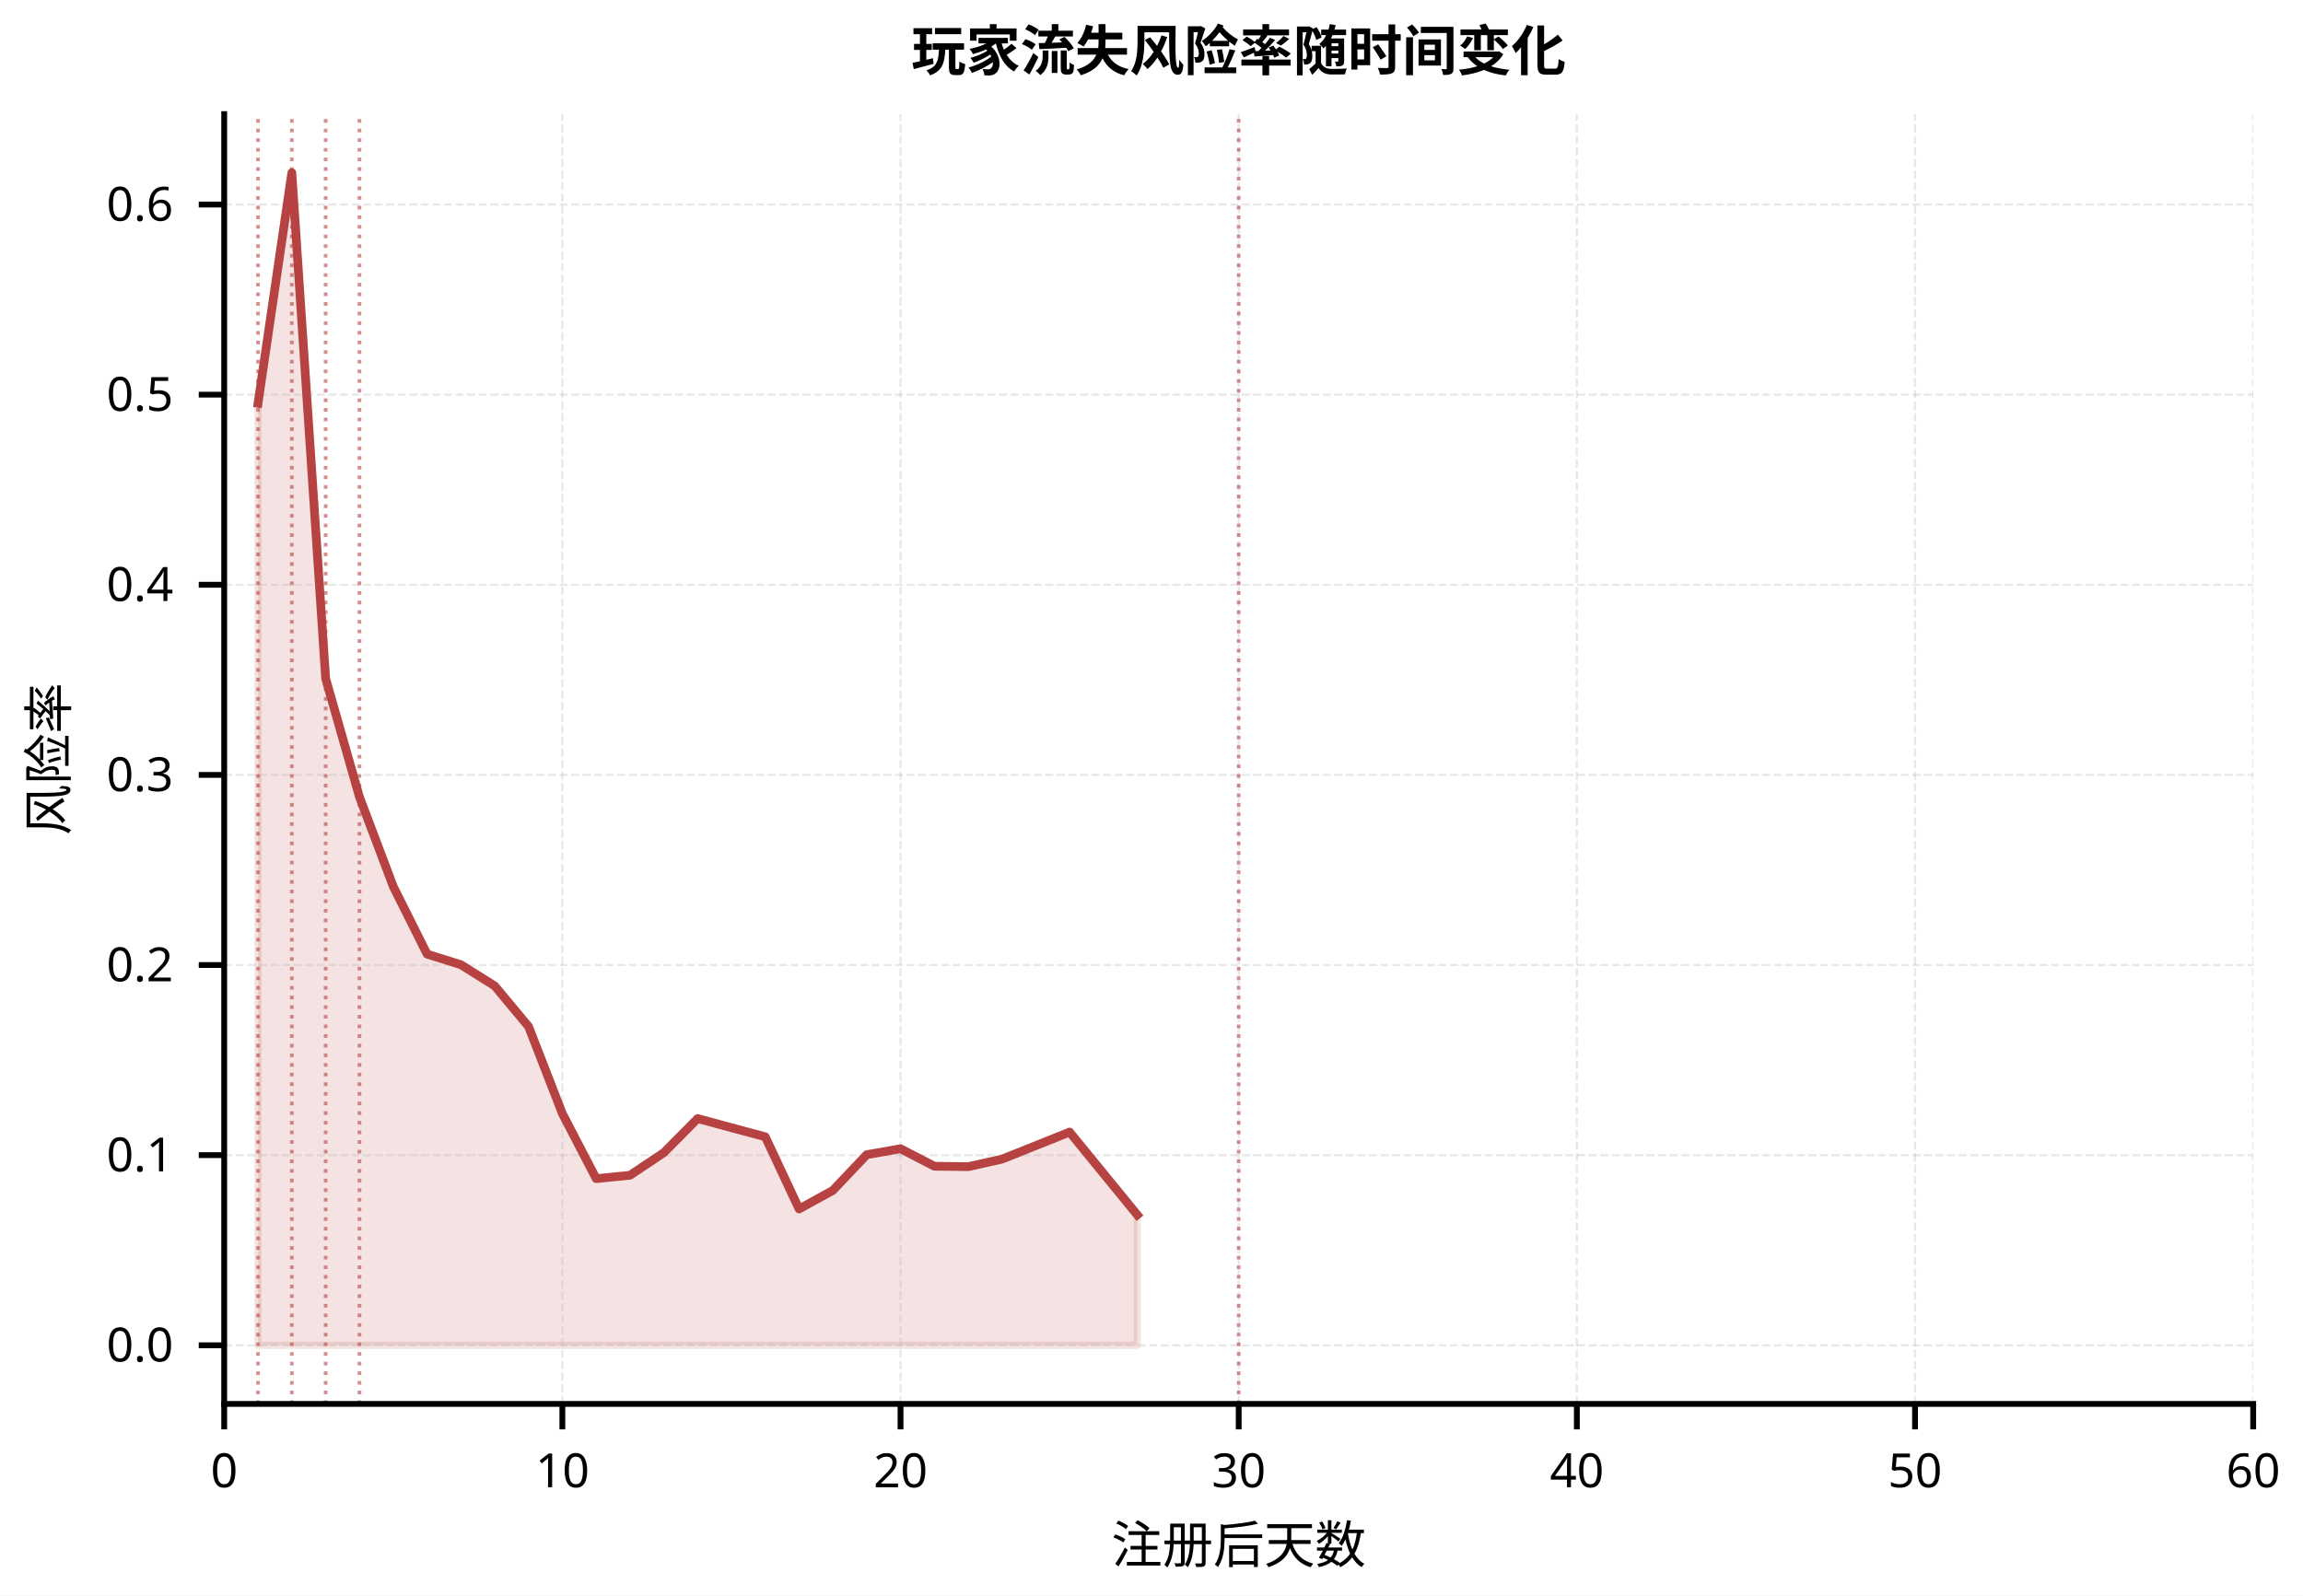
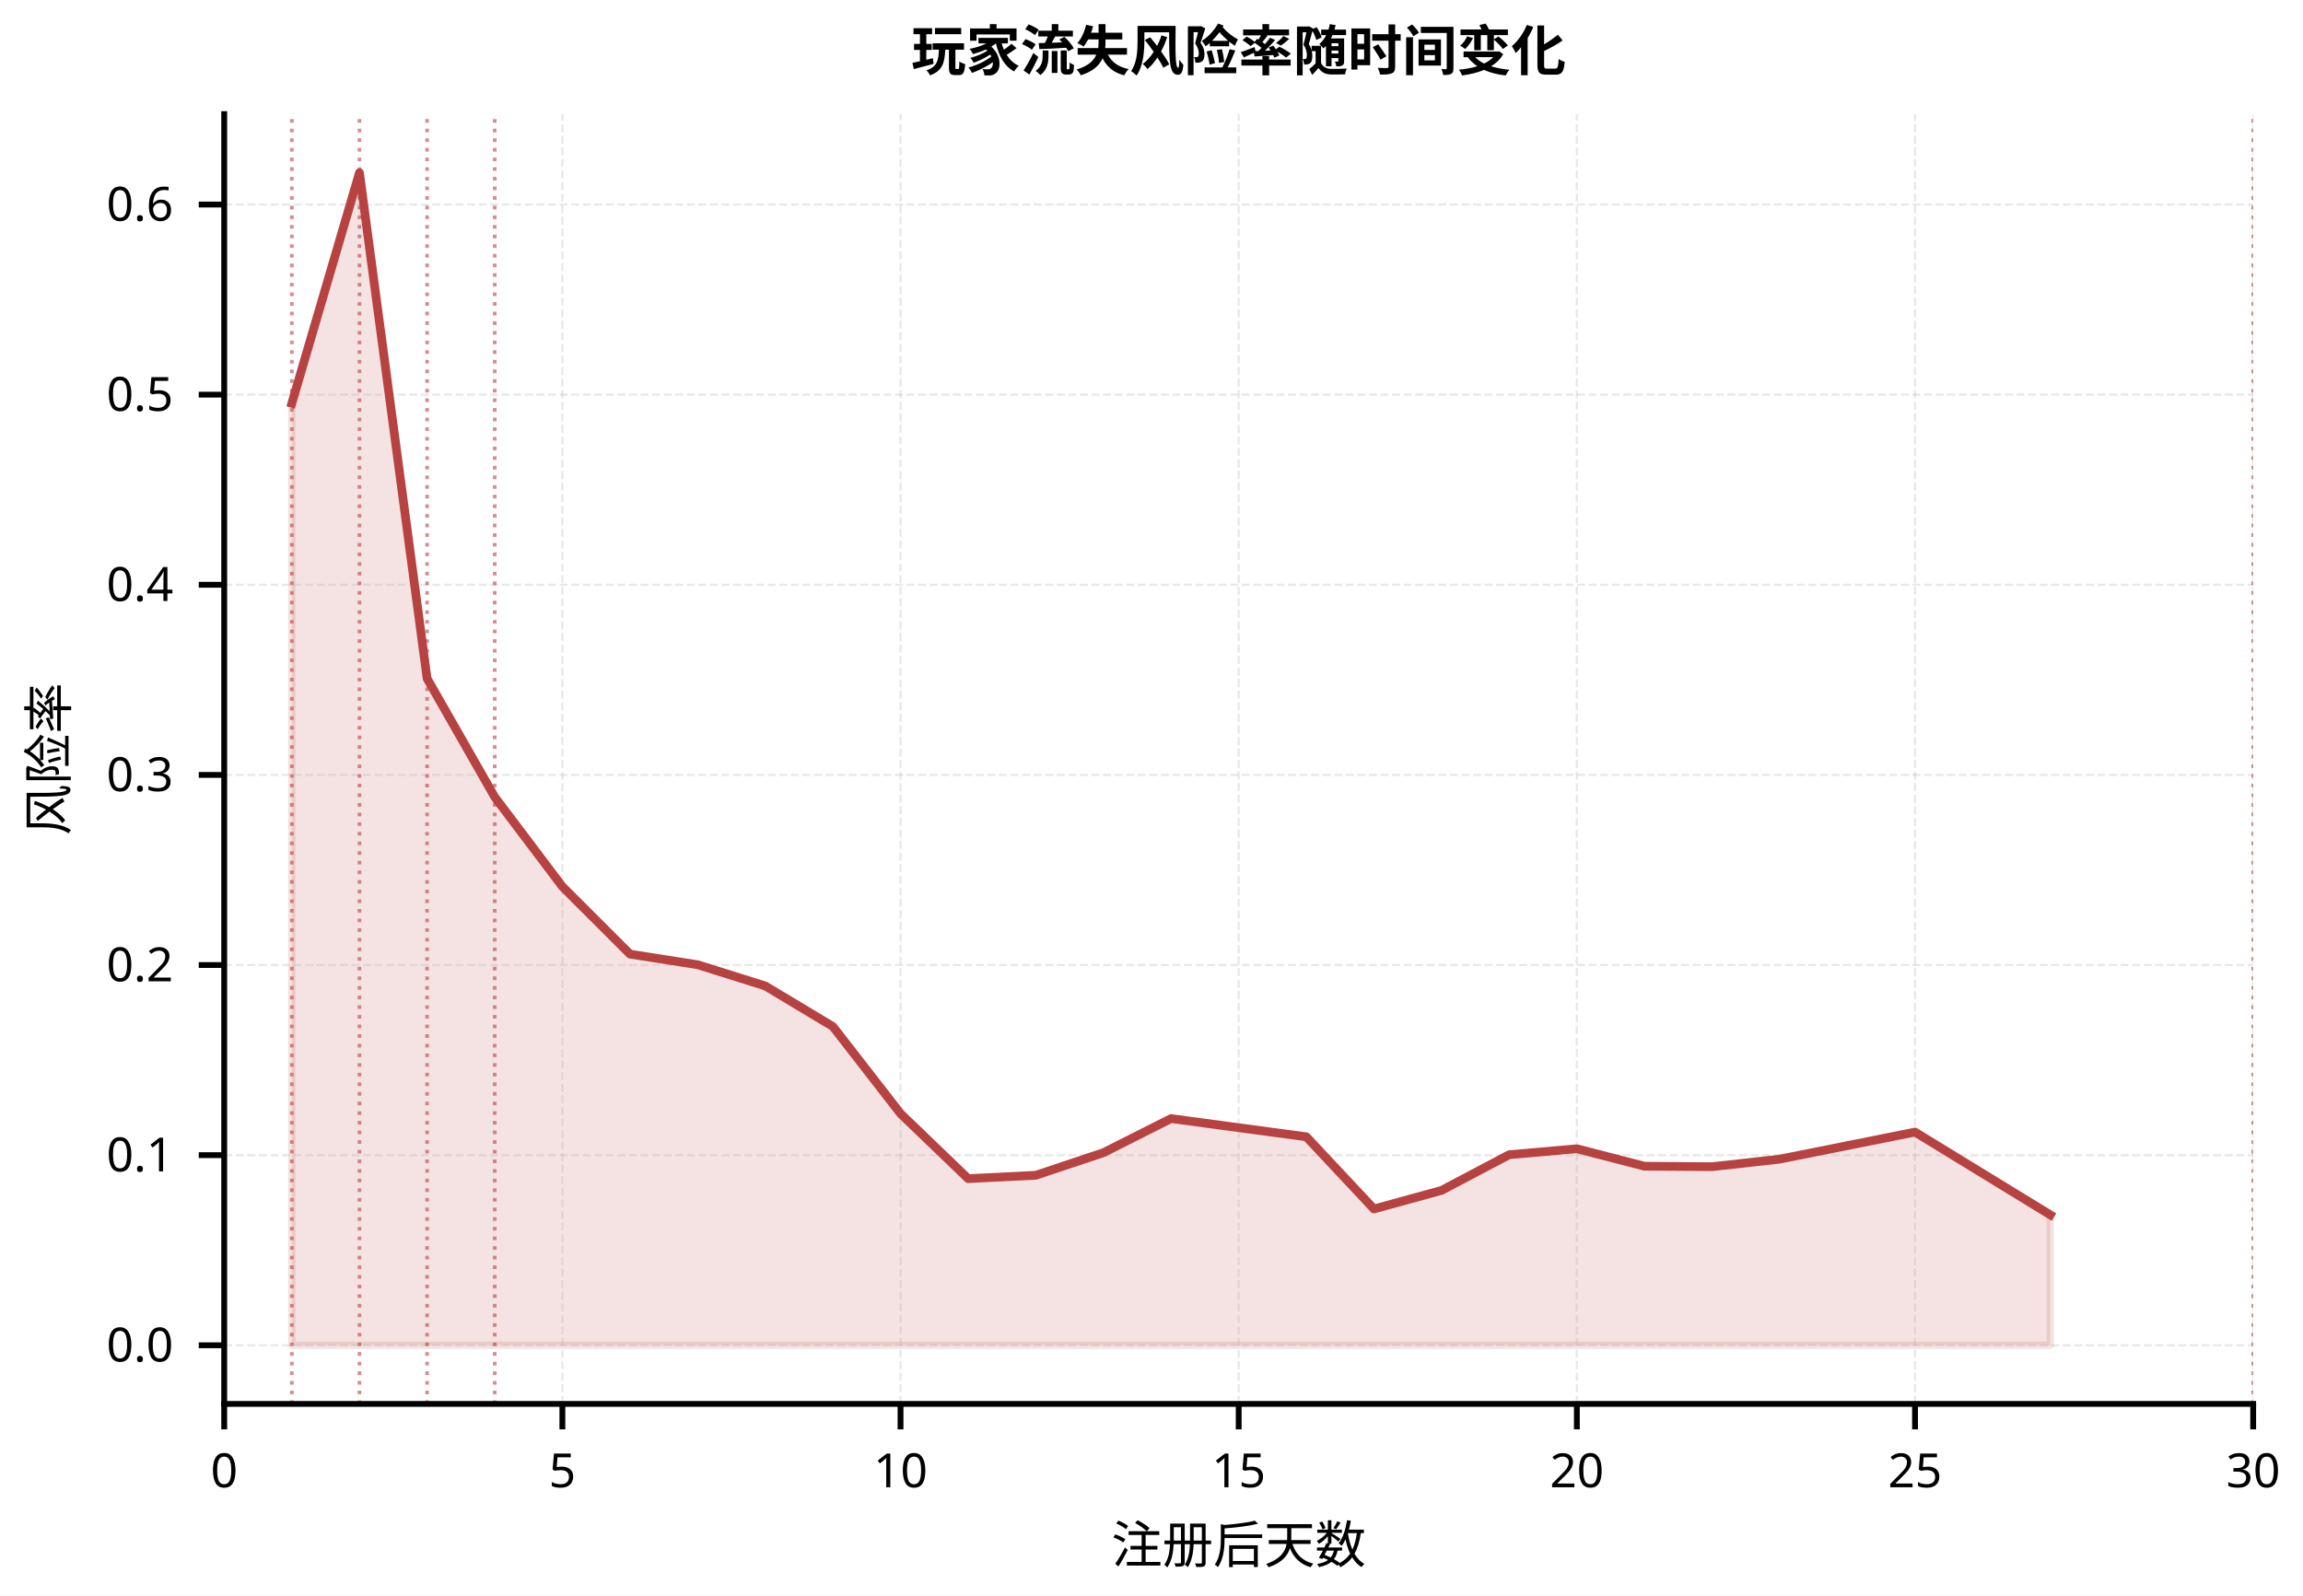
<svg xmlns="http://www.w3.org/2000/svg" xmlns:xlink="http://www.w3.org/1999/xlink" width="316.68pt" height="219.463pt" viewBox="0 0 316.68 219.463" version="1.1">
  <defs>
    <style type="text/css">*{stroke-linejoin: round; stroke-linecap: butt}</style>
  </defs>
  <g id="figure_1">
    <g id="patch_1">
      <path d="M 0 219.463  L 316.68 219.463  L 316.68 0  L 0 0  z " style="fill: #ffffff" />
    </g>
    <g id="axes_1">
      <g id="patch_2">
        <path d="M 30.83 193.102  L 309.83 193.102  L 309.83 15.694  L 30.83 15.694  z " style="fill: #ffffff" />
      </g>
      <g id="FillBetweenPolyCollection_1">
        <defs>
-           <path id="me319c2d620" d="M 35.48 -34.426  L 35.48 -163.993  L 40.13 -195.706  L 44.78 -126.134  L 49.43 -109.84  L 54.08 -97.521  L 58.73 -88.228  L 63.38 -86.768  L 68.03 -83.853  L 72.68 -78.268  L 77.33 -66.295  L 81.98 -57.346  L 86.63 -57.81  L 91.28 -60.917  L 95.93 -65.61  L 100.58 -64.353  L 105.23 -63.106  L 109.88 -53.176  L 114.53 -55.734  L 119.18 -60.641  L 123.83 -61.46  L 128.48 -59.055  L 133.13 -58.991  L 137.78 -60.029  L 147.08 -63.75  L 156.38 -52.366  L 156.38 -34.426  L 156.38 -34.426  L 147.08 -34.426  L 137.78 -34.426  L 133.13 -34.426  L 128.48 -34.426  L 123.83 -34.426  L 119.18 -34.426  L 114.53 -34.426  L 109.88 -34.426  L 105.23 -34.426  L 100.58 -34.426  L 95.93 -34.426  L 91.28 -34.426  L 86.63 -34.426  L 81.98 -34.426  L 77.33 -34.426  L 72.68 -34.426  L 68.03 -34.426  L 63.38 -34.426  L 58.73 -34.426  L 54.08 -34.426  L 49.43 -34.426  L 44.78 -34.426  L 40.13 -34.426  L 35.48 -34.426  z " style="stroke: #b64342; stroke-opacity: 0.15" />
+           <path id="m4978f8d640" d="M 40.13 -34.426  L 40.13 -163.993  L 49.43 -195.706  L 58.73 -126.134  L 68.03 -109.84  L 77.33 -97.521  L 86.63 -88.228  L 95.93 -86.768  L 105.23 -83.853  L 114.53 -78.268  L 123.83 -66.295  L 133.13 -57.346  L 142.43 -57.81  L 151.73 -60.917  L 161.03 -65.61  L 170.33 -64.353  L 179.63 -63.106  L 188.93 -53.176  L 198.23 -55.734  L 207.53 -60.641  L 216.83 -61.46  L 226.13 -59.055  L 235.43 -58.991  L 244.73 -60.029  L 263.33 -63.75  L 281.93 -52.366  L 281.93 -34.426  L 281.93 -34.426  L 263.33 -34.426  L 244.73 -34.426  L 235.43 -34.426  L 226.13 -34.426  L 216.83 -34.426  L 207.53 -34.426  L 198.23 -34.426  L 188.93 -34.426  L 179.63 -34.426  L 170.33 -34.426  L 161.03 -34.426  L 151.73 -34.426  L 142.43 -34.426  L 133.13 -34.426  L 123.83 -34.426  L 114.53 -34.426  L 105.23 -34.426  L 95.93 -34.426  L 86.63 -34.426  L 77.33 -34.426  L 68.03 -34.426  L 58.73 -34.426  L 49.43 -34.426  L 40.13 -34.426  z " style="stroke: #b64342; stroke-opacity: 0.15" />
        </defs>
-         <g clip-path="url(#p4400851243)">
-           <use xlink:href="#me319c2d620" x="0" y="219.463" style="fill: #b64342; fill-opacity: 0.15; stroke: #b64342; stroke-opacity: 0.15" />
+         <g clip-path="url(#p4d35e2f407)">
+           <use xlink:href="#m4978f8d640" x="0" y="219.463" style="fill: #b64342; fill-opacity: 0.15; stroke: #b64342; stroke-opacity: 0.15" />
        </g>
      </g>
      <g id="matplotlib.axis_1">
        <g id="xtick_1">
          <g id="line2d_1">
-             <path d="M 30.83 193.102  L 30.83 15.694  " clip-path="url(#p4400851243)" style="fill: none; stroke-dasharray: 1.11,0.48; stroke-dashoffset: 0; stroke: #b0b0b0; stroke-opacity: 0.3; stroke-width: 0.3" />
+             <path d="M 30.83 193.102  L 30.83 15.694  " clip-path="url(#p4d35e2f407)" style="fill: none; stroke-dasharray: 1.11,0.48; stroke-dashoffset: 0; stroke: #b0b0b0; stroke-opacity: 0.3; stroke-width: 0.3" />
          </g>
          <g id="line2d_2">
            <defs>
-               <path id="m0bbecdfb90" d="M 0 0  L 0 3.5  " style="stroke: #000000; stroke-width: 0.8" />
+               <path id="m66b9709f9a" d="M 0 0  L 0 3.5  " style="stroke: #000000; stroke-width: 0.8" />
            </defs>
            <g>
-               <use xlink:href="#m0bbecdfb90" x="30.83" y="193.102" style="stroke: #000000; stroke-width: 0.8" />
+               <use xlink:href="#m66b9709f9a" x="30.83" y="193.102" style="stroke: #000000; stroke-width: 0.8" />
            </g>
          </g>
          <g id="text_1">
            <text style="font-size: 6.5px; font-family: 'SimHei', 'Microsoft YaHei', sans-serif; text-anchor: middle" x="30.83" y="204.571" transform="rotate(-0 30.83047 204.5705)">0</text>
          </g>
        </g>
        <g id="xtick_2">
          <g id="line2d_3">
-             <path d="M 77.33 193.102  L 77.33 15.694  " clip-path="url(#p4400851243)" style="fill: none; stroke-dasharray: 1.11,0.48; stroke-dashoffset: 0; stroke: #b0b0b0; stroke-opacity: 0.3; stroke-width: 0.3" />
+             <path d="M 77.33 193.102  L 77.33 15.694  " clip-path="url(#p4d35e2f407)" style="fill: none; stroke-dasharray: 1.11,0.48; stroke-dashoffset: 0; stroke: #b0b0b0; stroke-opacity: 0.3; stroke-width: 0.3" />
          </g>
          <g id="line2d_4">
            <g>
-               <use xlink:href="#m0bbecdfb90" x="77.33" y="193.102" style="stroke: #000000; stroke-width: 0.8" />
+               <use xlink:href="#m66b9709f9a" x="77.33" y="193.102" style="stroke: #000000; stroke-width: 0.8" />
            </g>
          </g>
          <g id="text_2">
-             <text style="font-size: 6.5px; font-family: 'SimHei', 'Microsoft YaHei', sans-serif; text-anchor: middle" x="77.33" y="204.571" transform="rotate(-0 77.33047 204.5705)">10</text>
+             <text style="font-size: 6.5px; font-family: 'SimHei', 'Microsoft YaHei', sans-serif; text-anchor: middle" x="77.33" y="204.571" transform="rotate(-0 77.33047 204.5705)">5</text>
          </g>
        </g>
        <g id="xtick_3">
          <g id="line2d_5">
-             <path d="M 123.83 193.102  L 123.83 15.694  " clip-path="url(#p4400851243)" style="fill: none; stroke-dasharray: 1.11,0.48; stroke-dashoffset: 0; stroke: #b0b0b0; stroke-opacity: 0.3; stroke-width: 0.3" />
+             <path d="M 123.83 193.102  L 123.83 15.694  " clip-path="url(#p4d35e2f407)" style="fill: none; stroke-dasharray: 1.11,0.48; stroke-dashoffset: 0; stroke: #b0b0b0; stroke-opacity: 0.3; stroke-width: 0.3" />
          </g>
          <g id="line2d_6">
            <g>
-               <use xlink:href="#m0bbecdfb90" x="123.83" y="193.102" style="stroke: #000000; stroke-width: 0.8" />
+               <use xlink:href="#m66b9709f9a" x="123.83" y="193.102" style="stroke: #000000; stroke-width: 0.8" />
            </g>
          </g>
          <g id="text_3">
-             <text style="font-size: 6.5px; font-family: 'SimHei', 'Microsoft YaHei', sans-serif; text-anchor: middle" x="123.83" y="204.571" transform="rotate(-0 123.8305 204.5705)">20</text>
+             <text style="font-size: 6.5px; font-family: 'SimHei', 'Microsoft YaHei', sans-serif; text-anchor: middle" x="123.83" y="204.571" transform="rotate(-0 123.8305 204.5705)">10</text>
          </g>
        </g>
        <g id="xtick_4">
          <g id="line2d_7">
-             <path d="M 170.33 193.102  L 170.33 15.694  " clip-path="url(#p4400851243)" style="fill: none; stroke-dasharray: 1.11,0.48; stroke-dashoffset: 0; stroke: #b0b0b0; stroke-opacity: 0.3; stroke-width: 0.3" />
+             <path d="M 170.33 193.102  L 170.33 15.694  " clip-path="url(#p4d35e2f407)" style="fill: none; stroke-dasharray: 1.11,0.48; stroke-dashoffset: 0; stroke: #b0b0b0; stroke-opacity: 0.3; stroke-width: 0.3" />
          </g>
          <g id="line2d_8">
            <g>
-               <use xlink:href="#m0bbecdfb90" x="170.33" y="193.102" style="stroke: #000000; stroke-width: 0.8" />
+               <use xlink:href="#m66b9709f9a" x="170.33" y="193.102" style="stroke: #000000; stroke-width: 0.8" />
            </g>
          </g>
          <g id="text_4">
-             <text style="font-size: 6.5px; font-family: 'SimHei', 'Microsoft YaHei', sans-serif; text-anchor: middle" x="170.33" y="204.571" transform="rotate(-0 170.3305 204.5705)">30</text>
+             <text style="font-size: 6.5px; font-family: 'SimHei', 'Microsoft YaHei', sans-serif; text-anchor: middle" x="170.33" y="204.571" transform="rotate(-0 170.3305 204.5705)">15</text>
          </g>
        </g>
        <g id="xtick_5">
          <g id="line2d_9">
-             <path d="M 216.83 193.102  L 216.83 15.694  " clip-path="url(#p4400851243)" style="fill: none; stroke-dasharray: 1.11,0.48; stroke-dashoffset: 0; stroke: #b0b0b0; stroke-opacity: 0.3; stroke-width: 0.3" />
+             <path d="M 216.83 193.102  L 216.83 15.694  " clip-path="url(#p4d35e2f407)" style="fill: none; stroke-dasharray: 1.11,0.48; stroke-dashoffset: 0; stroke: #b0b0b0; stroke-opacity: 0.3; stroke-width: 0.3" />
          </g>
          <g id="line2d_10">
            <g>
-               <use xlink:href="#m0bbecdfb90" x="216.83" y="193.102" style="stroke: #000000; stroke-width: 0.8" />
+               <use xlink:href="#m66b9709f9a" x="216.83" y="193.102" style="stroke: #000000; stroke-width: 0.8" />
            </g>
          </g>
          <g id="text_5">
-             <text style="font-size: 6.5px; font-family: 'SimHei', 'Microsoft YaHei', sans-serif; text-anchor: middle" x="216.83" y="204.571" transform="rotate(-0 216.8305 204.5705)">40</text>
+             <text style="font-size: 6.5px; font-family: 'SimHei', 'Microsoft YaHei', sans-serif; text-anchor: middle" x="216.83" y="204.571" transform="rotate(-0 216.8305 204.5705)">20</text>
          </g>
        </g>
        <g id="xtick_6">
          <g id="line2d_11">
-             <path d="M 263.33 193.102  L 263.33 15.694  " clip-path="url(#p4400851243)" style="fill: none; stroke-dasharray: 1.11,0.48; stroke-dashoffset: 0; stroke: #b0b0b0; stroke-opacity: 0.3; stroke-width: 0.3" />
+             <path d="M 263.33 193.102  L 263.33 15.694  " clip-path="url(#p4d35e2f407)" style="fill: none; stroke-dasharray: 1.11,0.48; stroke-dashoffset: 0; stroke: #b0b0b0; stroke-opacity: 0.3; stroke-width: 0.3" />
          </g>
          <g id="line2d_12">
            <g>
-               <use xlink:href="#m0bbecdfb90" x="263.33" y="193.102" style="stroke: #000000; stroke-width: 0.8" />
+               <use xlink:href="#m66b9709f9a" x="263.33" y="193.102" style="stroke: #000000; stroke-width: 0.8" />
            </g>
          </g>
          <g id="text_6">
-             <text style="font-size: 6.5px; font-family: 'SimHei', 'Microsoft YaHei', sans-serif; text-anchor: middle" x="263.33" y="204.571" transform="rotate(-0 263.3305 204.5705)">50</text>
+             <text style="font-size: 6.5px; font-family: 'SimHei', 'Microsoft YaHei', sans-serif; text-anchor: middle" x="263.33" y="204.571" transform="rotate(-0 263.3305 204.5705)">25</text>
          </g>
        </g>
        <g id="xtick_7">
          <g id="line2d_13">
-             <path d="M 309.83 193.102  L 309.83 15.694  " clip-path="url(#p4400851243)" style="fill: none; stroke-dasharray: 1.11,0.48; stroke-dashoffset: 0; stroke: #b0b0b0; stroke-opacity: 0.3; stroke-width: 0.3" />
+             <path d="M 309.83 193.102  L 309.83 15.694  " clip-path="url(#p4d35e2f407)" style="fill: none; stroke-dasharray: 1.11,0.48; stroke-dashoffset: 0; stroke: #b0b0b0; stroke-opacity: 0.3; stroke-width: 0.3" />
          </g>
          <g id="line2d_14">
            <g>
-               <use xlink:href="#m0bbecdfb90" x="309.83" y="193.102" style="stroke: #000000; stroke-width: 0.8" />
+               <use xlink:href="#m66b9709f9a" x="309.83" y="193.102" style="stroke: #000000; stroke-width: 0.8" />
            </g>
          </g>
          <g id="text_7">
-             <text style="font-size: 6.5px; font-family: 'SimHei', 'Microsoft YaHei', sans-serif; text-anchor: middle" x="309.83" y="204.571" transform="rotate(-0 309.8305 204.5705)">60</text>
+             <text style="font-size: 6.5px; font-family: 'SimHei', 'Microsoft YaHei', sans-serif; text-anchor: middle" x="309.83" y="204.571" transform="rotate(-0 309.8305 204.5705)">30</text>
          </g>
        </g>
        <g id="text_8">
          <text style="font-size: 7px; font-family: 'SimHei', 'Microsoft YaHei', sans-serif; text-anchor: middle" x="170.33" y="214.988" transform="rotate(-0 170.3305 214.9885)">注册后天数</text>
        </g>
      </g>
      <g id="matplotlib.axis_2">
        <g id="ytick_1">
          <g id="line2d_15">
-             <path d="M 30.83 185.038  L 309.83 185.038  " clip-path="url(#p4400851243)" style="fill: none; stroke-dasharray: 1.11,0.48; stroke-dashoffset: 0; stroke: #b0b0b0; stroke-opacity: 0.3; stroke-width: 0.3" />
+             <path d="M 30.83 185.038  L 309.83 185.038  " clip-path="url(#p4d35e2f407)" style="fill: none; stroke-dasharray: 1.11,0.48; stroke-dashoffset: 0; stroke: #b0b0b0; stroke-opacity: 0.3; stroke-width: 0.3" />
          </g>
          <g id="line2d_16">
            <defs>
-               <path id="m229690b63a" d="M 0 0  L -3.5 0  " style="stroke: #000000; stroke-width: 0.8" />
+               <path id="m39982edba4" d="M 0 0  L -3.5 0  " style="stroke: #000000; stroke-width: 0.8" />
            </defs>
            <g>
-               <use xlink:href="#m229690b63a" x="30.83" y="185.038" style="stroke: #000000; stroke-width: 0.8" />
+               <use xlink:href="#m39982edba4" x="30.83" y="185.038" style="stroke: #000000; stroke-width: 0.8" />
            </g>
          </g>
          <g id="text_9">
            <text style="font-size: 6.5px; font-family: 'SimHei', 'Microsoft YaHei', sans-serif; text-anchor: end" x="23.83" y="187.272" transform="rotate(-0 23.83047 187.2721)">0.0</text>
          </g>
        </g>
        <g id="ytick_2">
          <g id="line2d_17">
-             <path d="M 30.83 158.887  L 309.83 158.887  " clip-path="url(#p4400851243)" style="fill: none; stroke-dasharray: 1.11,0.48; stroke-dashoffset: 0; stroke: #b0b0b0; stroke-opacity: 0.3; stroke-width: 0.3" />
+             <path d="M 30.83 158.887  L 309.83 158.887  " clip-path="url(#p4d35e2f407)" style="fill: none; stroke-dasharray: 1.11,0.48; stroke-dashoffset: 0; stroke: #b0b0b0; stroke-opacity: 0.3; stroke-width: 0.3" />
          </g>
          <g id="line2d_18">
            <g>
-               <use xlink:href="#m229690b63a" x="30.83" y="158.887" style="stroke: #000000; stroke-width: 0.8" />
+               <use xlink:href="#m39982edba4" x="30.83" y="158.887" style="stroke: #000000; stroke-width: 0.8" />
            </g>
          </g>
          <g id="text_10">
            <text style="font-size: 6.5px; font-family: 'SimHei', 'Microsoft YaHei', sans-serif; text-anchor: end" x="23.83" y="161.121" transform="rotate(-0 23.83047 161.121)">0.1</text>
          </g>
        </g>
        <g id="ytick_3">
          <g id="line2d_19">
-             <path d="M 30.83 132.735  L 309.83 132.735  " clip-path="url(#p4400851243)" style="fill: none; stroke-dasharray: 1.11,0.48; stroke-dashoffset: 0; stroke: #b0b0b0; stroke-opacity: 0.3; stroke-width: 0.3" />
+             <path d="M 30.83 132.735  L 309.83 132.735  " clip-path="url(#p4d35e2f407)" style="fill: none; stroke-dasharray: 1.11,0.48; stroke-dashoffset: 0; stroke: #b0b0b0; stroke-opacity: 0.3; stroke-width: 0.3" />
          </g>
          <g id="line2d_20">
            <g>
-               <use xlink:href="#m229690b63a" x="30.83" y="132.735" style="stroke: #000000; stroke-width: 0.8" />
+               <use xlink:href="#m39982edba4" x="30.83" y="132.735" style="stroke: #000000; stroke-width: 0.8" />
            </g>
          </g>
          <g id="text_11">
            <text style="font-size: 6.5px; font-family: 'SimHei', 'Microsoft YaHei', sans-serif; text-anchor: end" x="23.83" y="134.97" transform="rotate(-0 23.83047 134.9698)">0.2</text>
          </g>
        </g>
        <g id="ytick_4">
          <g id="line2d_21">
-             <path d="M 30.83 106.584  L 309.83 106.584  " clip-path="url(#p4400851243)" style="fill: none; stroke-dasharray: 1.11,0.48; stroke-dashoffset: 0; stroke: #b0b0b0; stroke-opacity: 0.3; stroke-width: 0.3" />
+             <path d="M 30.83 106.584  L 309.83 106.584  " clip-path="url(#p4d35e2f407)" style="fill: none; stroke-dasharray: 1.11,0.48; stroke-dashoffset: 0; stroke: #b0b0b0; stroke-opacity: 0.3; stroke-width: 0.3" />
          </g>
          <g id="line2d_22">
            <g>
-               <use xlink:href="#m229690b63a" x="30.83" y="106.584" style="stroke: #000000; stroke-width: 0.8" />
+               <use xlink:href="#m39982edba4" x="30.83" y="106.584" style="stroke: #000000; stroke-width: 0.8" />
            </g>
          </g>
          <g id="text_12">
            <text style="font-size: 6.5px; font-family: 'SimHei', 'Microsoft YaHei', sans-serif; text-anchor: end" x="23.83" y="108.819" transform="rotate(-0 23.83047 108.8187)">0.3</text>
          </g>
        </g>
        <g id="ytick_5">
          <g id="line2d_23">
-             <path d="M 30.83 80.433  L 309.83 80.433  " clip-path="url(#p4400851243)" style="fill: none; stroke-dasharray: 1.11,0.48; stroke-dashoffset: 0; stroke: #b0b0b0; stroke-opacity: 0.3; stroke-width: 0.3" />
+             <path d="M 30.83 80.433  L 309.83 80.433  " clip-path="url(#p4d35e2f407)" style="fill: none; stroke-dasharray: 1.11,0.48; stroke-dashoffset: 0; stroke: #b0b0b0; stroke-opacity: 0.3; stroke-width: 0.3" />
          </g>
          <g id="line2d_24">
            <g>
-               <use xlink:href="#m229690b63a" x="30.83" y="80.433" style="stroke: #000000; stroke-width: 0.8" />
+               <use xlink:href="#m39982edba4" x="30.83" y="80.433" style="stroke: #000000; stroke-width: 0.8" />
            </g>
          </g>
          <g id="text_13">
            <text style="font-size: 6.5px; font-family: 'SimHei', 'Microsoft YaHei', sans-serif; text-anchor: end" x="23.83" y="82.668" transform="rotate(-0 23.83047 82.66757)">0.4</text>
          </g>
        </g>
        <g id="ytick_6">
          <g id="line2d_25">
-             <path d="M 30.83 54.282  L 309.83 54.282  " clip-path="url(#p4400851243)" style="fill: none; stroke-dasharray: 1.11,0.48; stroke-dashoffset: 0; stroke: #b0b0b0; stroke-opacity: 0.3; stroke-width: 0.3" />
+             <path d="M 30.83 54.282  L 309.83 54.282  " clip-path="url(#p4d35e2f407)" style="fill: none; stroke-dasharray: 1.11,0.48; stroke-dashoffset: 0; stroke: #b0b0b0; stroke-opacity: 0.3; stroke-width: 0.3" />
          </g>
          <g id="line2d_26">
            <g>
-               <use xlink:href="#m229690b63a" x="30.83" y="54.282" style="stroke: #000000; stroke-width: 0.8" />
+               <use xlink:href="#m39982edba4" x="30.83" y="54.282" style="stroke: #000000; stroke-width: 0.8" />
            </g>
          </g>
          <g id="text_14">
            <text style="font-size: 6.5px; font-family: 'SimHei', 'Microsoft YaHei', sans-serif; text-anchor: end" x="23.83" y="56.516" transform="rotate(-0 23.83047 56.51643)">0.5</text>
          </g>
        </g>
        <g id="ytick_7">
          <g id="line2d_27">
-             <path d="M 30.83 28.131  L 309.83 28.131  " clip-path="url(#p4400851243)" style="fill: none; stroke-dasharray: 1.11,0.48; stroke-dashoffset: 0; stroke: #b0b0b0; stroke-opacity: 0.3; stroke-width: 0.3" />
+             <path d="M 30.83 28.131  L 309.83 28.131  " clip-path="url(#p4d35e2f407)" style="fill: none; stroke-dasharray: 1.11,0.48; stroke-dashoffset: 0; stroke: #b0b0b0; stroke-opacity: 0.3; stroke-width: 0.3" />
          </g>
          <g id="line2d_28">
            <g>
-               <use xlink:href="#m229690b63a" x="30.83" y="28.131" style="stroke: #000000; stroke-width: 0.8" />
+               <use xlink:href="#m39982edba4" x="30.83" y="28.131" style="stroke: #000000; stroke-width: 0.8" />
            </g>
          </g>
          <g id="text_15">
            <text style="font-size: 6.5px; font-family: 'SimHei', 'Microsoft YaHei', sans-serif; text-anchor: end" x="23.83" y="30.365" transform="rotate(-0 23.83047 30.36529)">0.6</text>
          </g>
        </g>
        <g id="text_16">
          <text style="font-size: 7px; font-family: 'SimHei', 'Microsoft YaHei', sans-serif; text-anchor: middle" x="9.205" y="104.398" transform="rotate(-90 9.205469 104.3978)">风险率</text>
        </g>
      </g>
      <g id="line2d_29">
-         <path d="M 35.48 55.471  L 40.13 23.758  L 44.78 93.329  L 49.43 109.624  L 54.08 121.942  L 58.73 131.235  L 63.38 132.695  L 68.03 135.611  L 72.68 141.196  L 77.33 153.169  L 81.98 162.117  L 86.63 161.653  L 91.28 158.547  L 95.93 153.853  L 100.58 155.11  L 105.23 156.358  L 109.88 166.287  L 114.53 163.73  L 119.18 158.823  L 123.83 158.004  L 128.48 160.409  L 133.13 160.472  L 137.78 159.434  L 147.08 155.713  L 156.38 167.098  " clip-path="url(#p4400851243)" style="fill: none; stroke: #b64342; stroke-width: 1.2; stroke-linecap: square" />
+         <path d="M 40.13 55.471  L 49.43 23.758  L 58.73 93.329  L 68.03 109.624  L 77.33 121.942  L 86.63 131.235  L 95.93 132.695  L 105.23 135.611  L 114.53 141.196  L 123.83 153.169  L 133.13 162.117  L 142.43 161.653  L 151.73 158.547  L 161.03 153.853  L 170.33 155.11  L 179.63 156.358  L 188.93 166.287  L 198.23 163.73  L 207.53 158.823  L 216.83 158.004  L 226.13 160.409  L 235.43 160.472  L 244.73 159.434  L 263.33 155.713  L 281.93 167.098  " clip-path="url(#p4d35e2f407)" style="fill: none; stroke: #b64342; stroke-width: 1.2; stroke-linecap: square" />
      </g>
      <g id="line2d_30">
-         <path d="M 49.43 193.102  L 49.43 15.694  " clip-path="url(#p4400851243)" style="fill: none; stroke-dasharray: 0.5,0.825; stroke-dashoffset: 0; stroke: #b64342; stroke-opacity: 0.6; stroke-width: 0.5" />
+         <path d="M 68.03 193.102  L 68.03 15.694  " clip-path="url(#p4d35e2f407)" style="fill: none; stroke-dasharray: 0.5,0.825; stroke-dashoffset: 0; stroke: #b64342; stroke-opacity: 0.6; stroke-width: 0.5" />
      </g>
      <g id="line2d_31">
-         <path d="M 44.78 193.102  L 44.78 15.694  " clip-path="url(#p4400851243)" style="fill: none; stroke-dasharray: 0.5,0.825; stroke-dashoffset: 0; stroke: #b64342; stroke-opacity: 0.6; stroke-width: 0.5" />
+         <path d="M 58.73 193.102  L 58.73 15.694  " clip-path="url(#p4d35e2f407)" style="fill: none; stroke-dasharray: 0.5,0.825; stroke-dashoffset: 0; stroke: #b64342; stroke-opacity: 0.6; stroke-width: 0.5" />
      </g>
      <g id="line2d_32">
-         <path d="M 35.48 193.102  L 35.48 15.694  " clip-path="url(#p4400851243)" style="fill: none; stroke-dasharray: 0.5,0.825; stroke-dashoffset: 0; stroke: #b64342; stroke-opacity: 0.6; stroke-width: 0.5" />
+         <path d="M 40.13 193.102  L 40.13 15.694  " clip-path="url(#p4d35e2f407)" style="fill: none; stroke-dasharray: 0.5,0.825; stroke-dashoffset: 0; stroke: #b64342; stroke-opacity: 0.6; stroke-width: 0.5" />
      </g>
      <g id="line2d_33">
-         <path d="M 40.13 193.102  L 40.13 15.694  " clip-path="url(#p4400851243)" style="fill: none; stroke-dasharray: 0.5,0.825; stroke-dashoffset: 0; stroke: #b64342; stroke-opacity: 0.6; stroke-width: 0.5" />
+         <path d="M 49.43 193.102  L 49.43 15.694  " clip-path="url(#p4d35e2f407)" style="fill: none; stroke-dasharray: 0.5,0.825; stroke-dashoffset: 0; stroke: #b64342; stroke-opacity: 0.6; stroke-width: 0.5" />
      </g>
      <g id="line2d_34">
-         <path d="M 170.33 193.102  L 170.33 15.694  " clip-path="url(#p4400851243)" style="fill: none; stroke-dasharray: 0.5,0.825; stroke-dashoffset: 0; stroke: #b64342; stroke-opacity: 0.6; stroke-width: 0.5" />
+         <path d="M 309.83 193.102  L 309.83 15.694  " clip-path="url(#p4d35e2f407)" style="fill: none; stroke-dasharray: 0.5,0.825; stroke-dashoffset: 0; stroke: #b64342; stroke-opacity: 0.6; stroke-width: 0.5" />
      </g>
      <g id="patch_3">
        <path d="M 30.83 193.102  L 30.83 15.694  " style="fill: none; stroke: #000000; stroke-width: 0.8; stroke-linejoin: miter; stroke-linecap: square" />
      </g>
      <g id="patch_4">
        <path d="M 30.83 193.102  L 309.83 193.102  " style="fill: none; stroke: #000000; stroke-width: 0.8; stroke-linejoin: miter; stroke-linecap: square" />
      </g>
      <g id="text_17">
        <text style="font-weight: 700; font-size: 7.5px; font-family: 'SimHei', 'Microsoft YaHei', sans-serif; text-anchor: middle" x="170.33" y="9.694" transform="rotate(-0 170.3305 9.69375)">玩家流失风险率随时间变化</text>
      </g>
    </g>
  </g>
  <defs>
-     <clipPath id="p4400851243">
+     <clipPath id="p4d35e2f407">
      <rect x="30.83" y="15.694" width="279" height="177.408" />
    </clipPath>
  </defs>
</svg>
